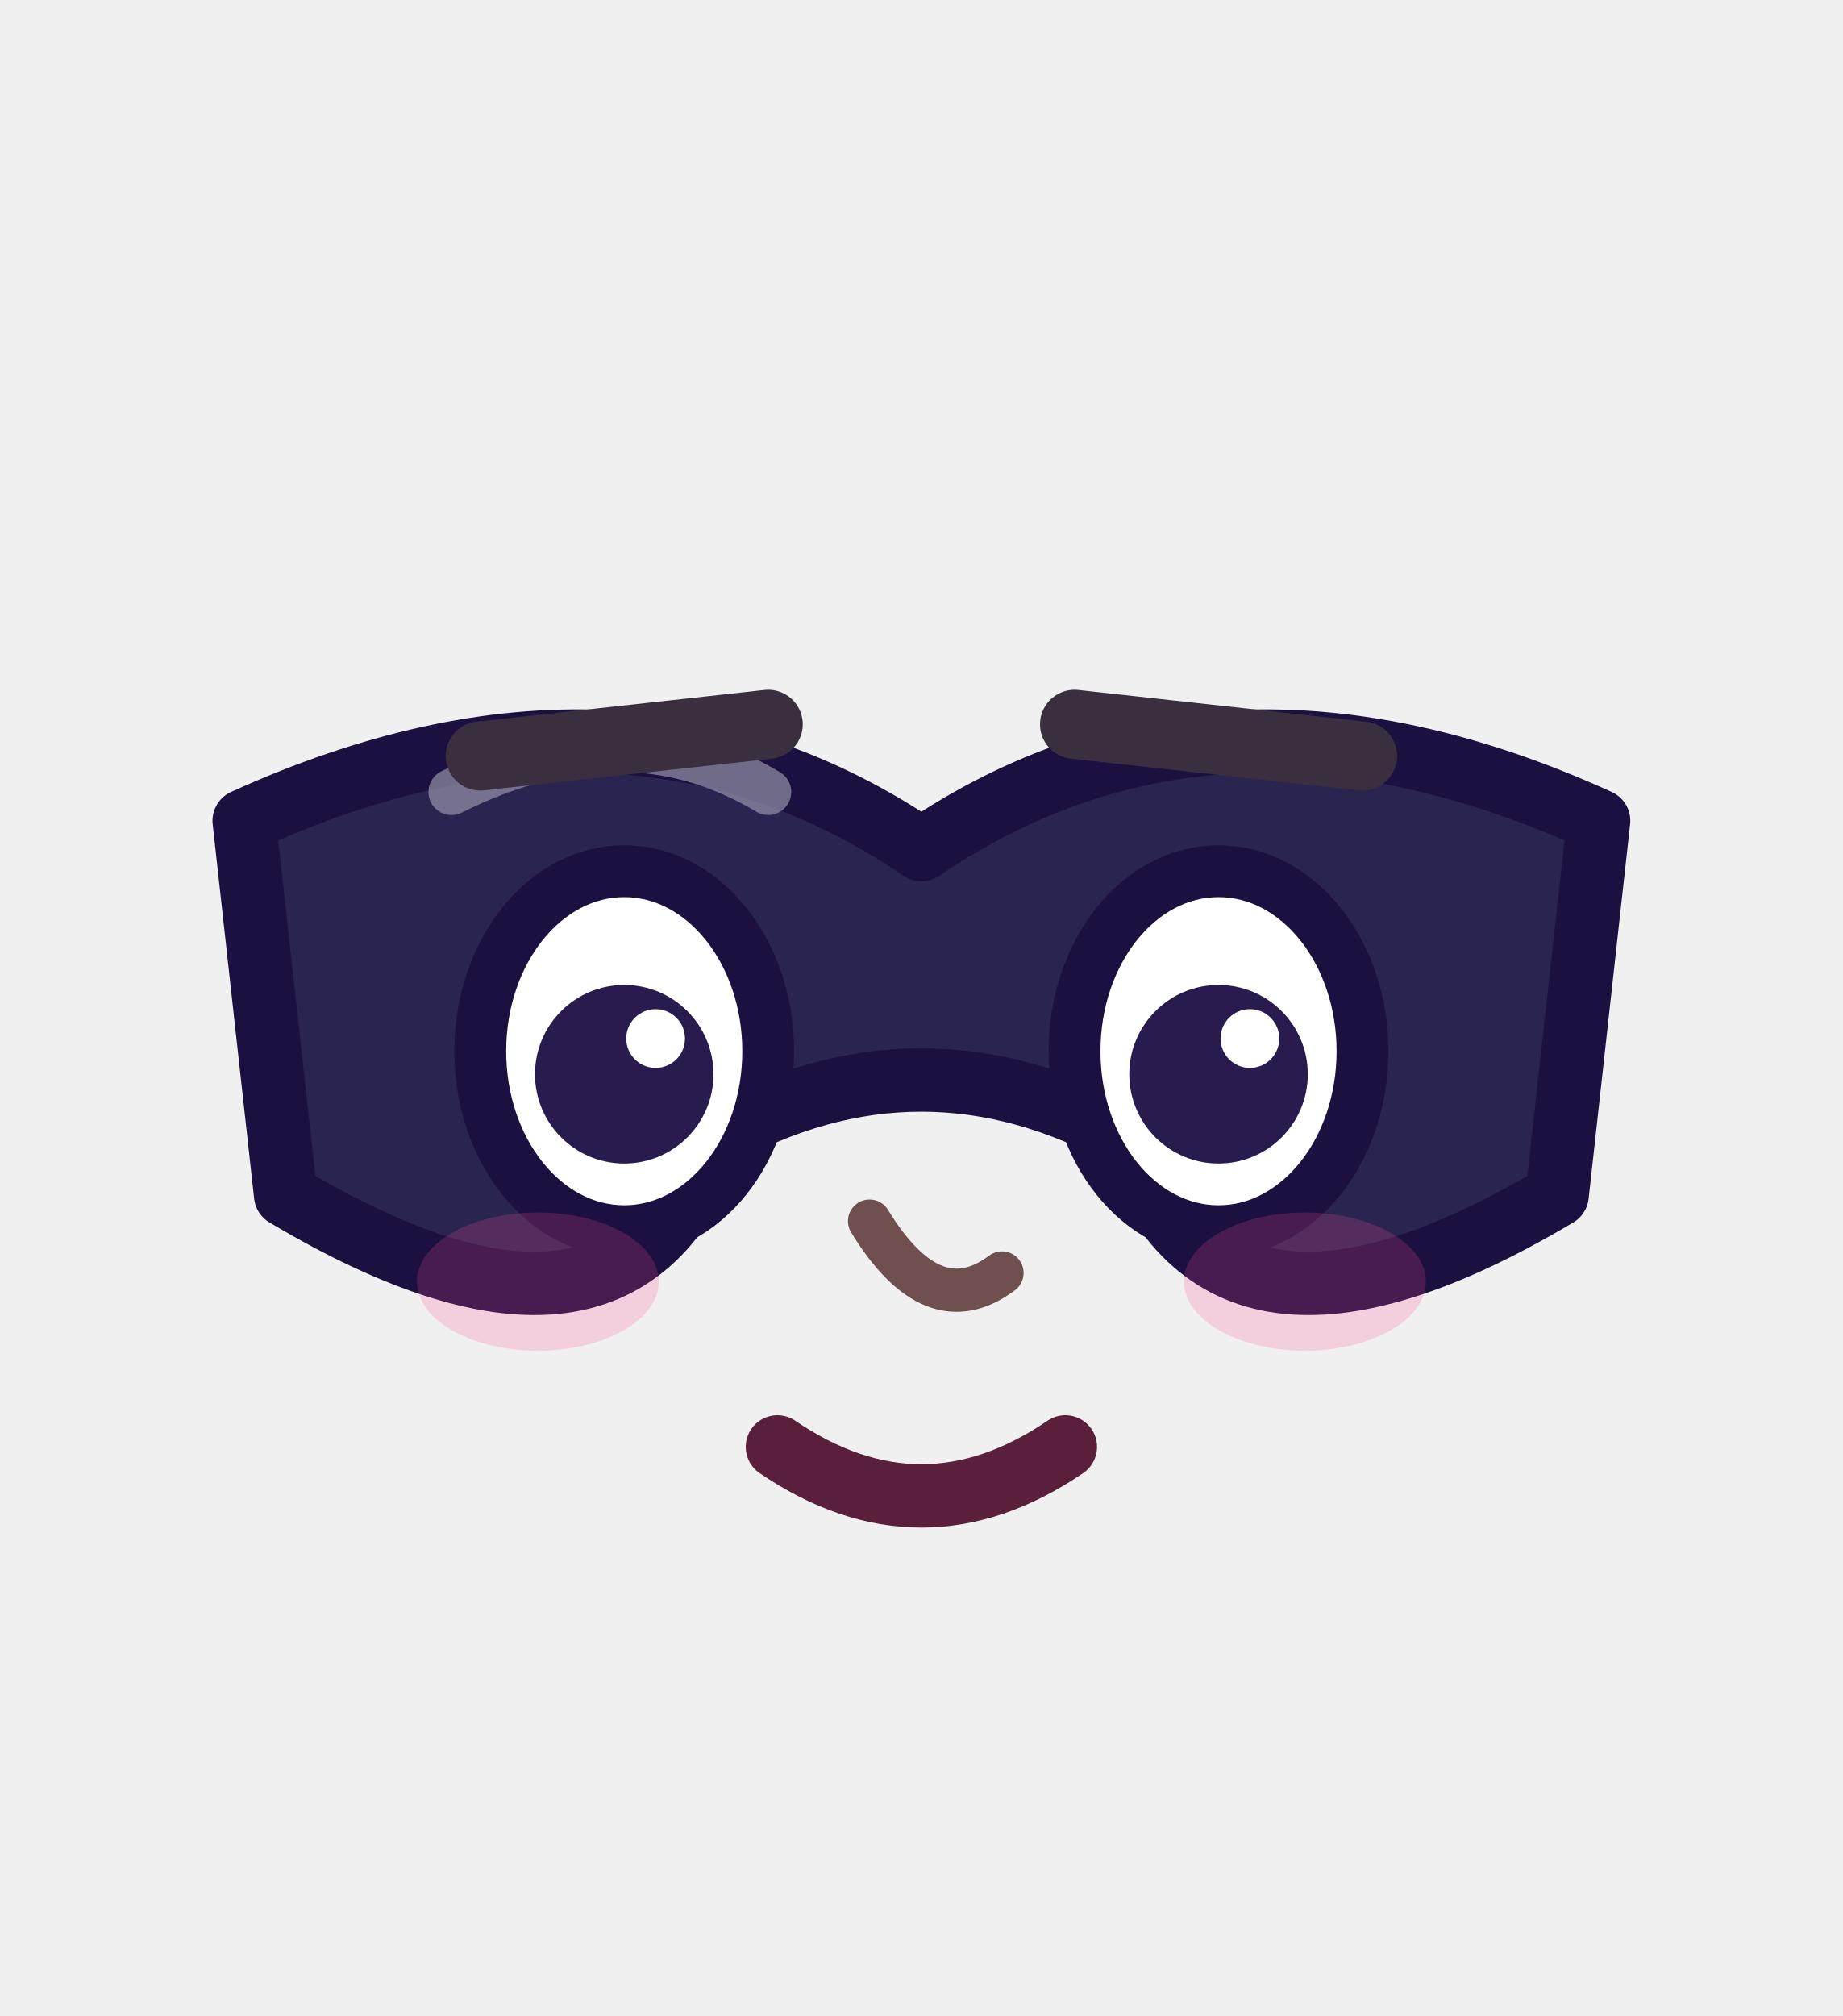
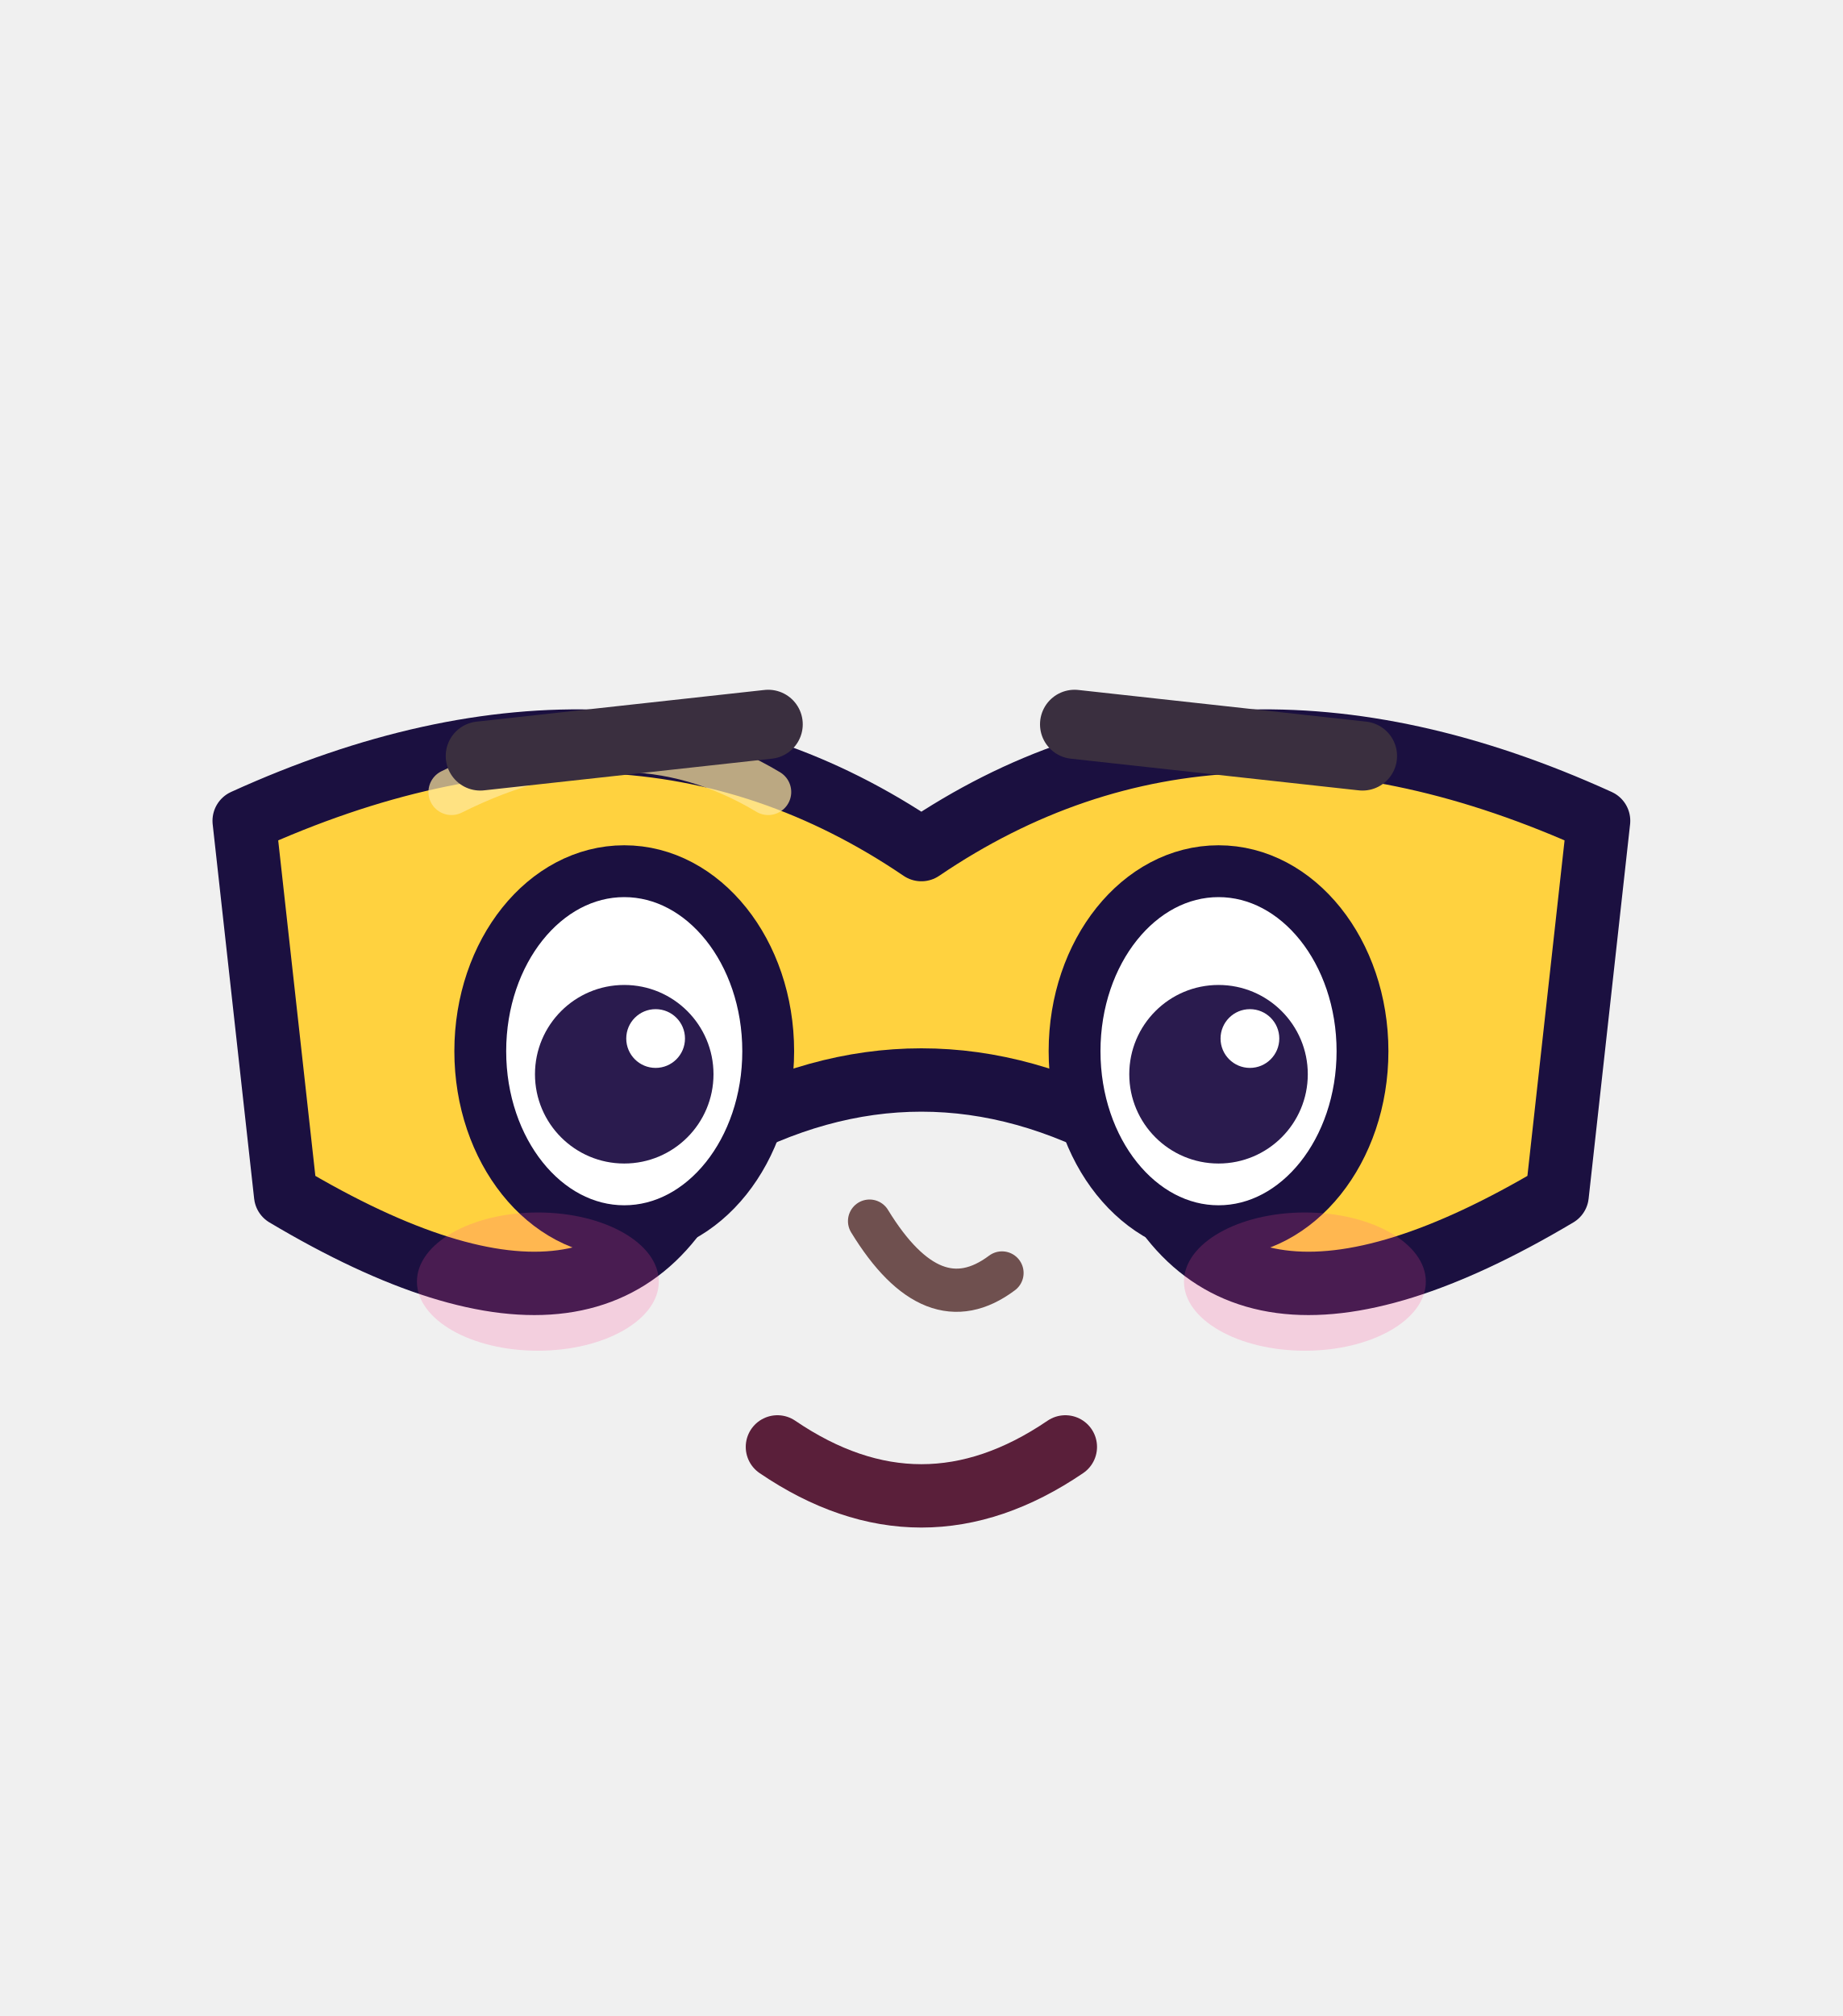
<svg xmlns="http://www.w3.org/2000/svg" width="128" height="140" viewBox="-32 -262 64 70">
-   <path d="M-23.52 -233.5 Q-10.32 -239.5 0 -232.5 Q10.32 -239.5 23.52 -233.5 L22.08 -220.5 Q10.32 -213.5 7.2 -222.5 Q0 -226.5 -7.2 -222.5 Q-10.32 -213.5 -22.08 -220.5 Z" fill="#2a2450" stroke="#1b1040" stroke-width="2.2" stroke-linejoin="round" stroke-linecap="round" />
-   <path d="M-16.32 -234.5 Q-10.32 -237.5 -5.32 -234.5" fill="none" stroke="#9492a8" stroke-width="1.6" stroke-linejoin="round" stroke-linecap="round" stroke-opacity="0.7" />
+   <path d="M-23.52 -233.5 Q-10.32 -239.5 0 -232.5 Q10.32 -239.5 23.52 -233.5 L22.08 -220.5 Q10.32 -213.5 7.2 -222.5 Q0 -226.5 -7.2 -222.5 Q-10.32 -213.5 -22.08 -220.5 Z" fill="#ffd23f" stroke="#1b1040" stroke-width="2.2" stroke-linejoin="round" stroke-linecap="round" />
+   <path d="M-16.32 -234.5 Q-10.32 -237.5 -5.32 -234.5" fill="none" stroke="#ffe89f" stroke-width="1.6" stroke-linejoin="round" stroke-linecap="round" stroke-opacity="0.7" />
  <ellipse cx="-10.32" cy="-225.5" rx="5" ry="6.25" fill="#ffffff" stroke="#1b1040" stroke-width="1.8" stroke-linejoin="round" />
  <circle cx="-10.32" cy="-224.7" r="3.1" fill="#2a1b4e" />
  <circle cx="-9.23" cy="-225.94" r="1.02" fill="#ffffff" />
  <ellipse cx="10.32" cy="-225.5" rx="5" ry="6.25" fill="#ffffff" stroke="#1b1040" stroke-width="1.8" stroke-linejoin="round" />
  <circle cx="10.32" cy="-224.7" r="3.1" fill="#2a1b4e" />
  <circle cx="11.41" cy="-225.94" r="1.02" fill="#ffffff" />
  <line x1="-15.32" y1="-235.75" x2="-5.32" y2="-236.85" stroke="#3a2f3f" stroke-width="2.4" stroke-linecap="round" />
  <line x1="5.32" y1="-236.85" x2="15.32" y2="-235.75" stroke="#3a2f3f" stroke-width="2.4" stroke-linecap="round" />
  <path d="M-5 -211.76 Q0 -208.36 5 -211.76" fill="none" stroke="#5a1f3a" stroke-width="2.2" stroke-linejoin="round" stroke-linecap="round" />
  <ellipse cx="-13.32" cy="-217.5" rx="4.2" ry="2.4" fill="#ff4f9a" fill-opacity="0.2" />
  <ellipse cx="13.32" cy="-217.5" rx="4.2" ry="2.4" fill="#ff4f9a" fill-opacity="0.2" />
  <path d="M-1.8 -219.6 Q0.4 -216 2.8 -217.8" fill="none" stroke="#593433" stroke-width="1.5" stroke-linejoin="round" stroke-linecap="round" stroke-opacity="0.85" />
</svg>
